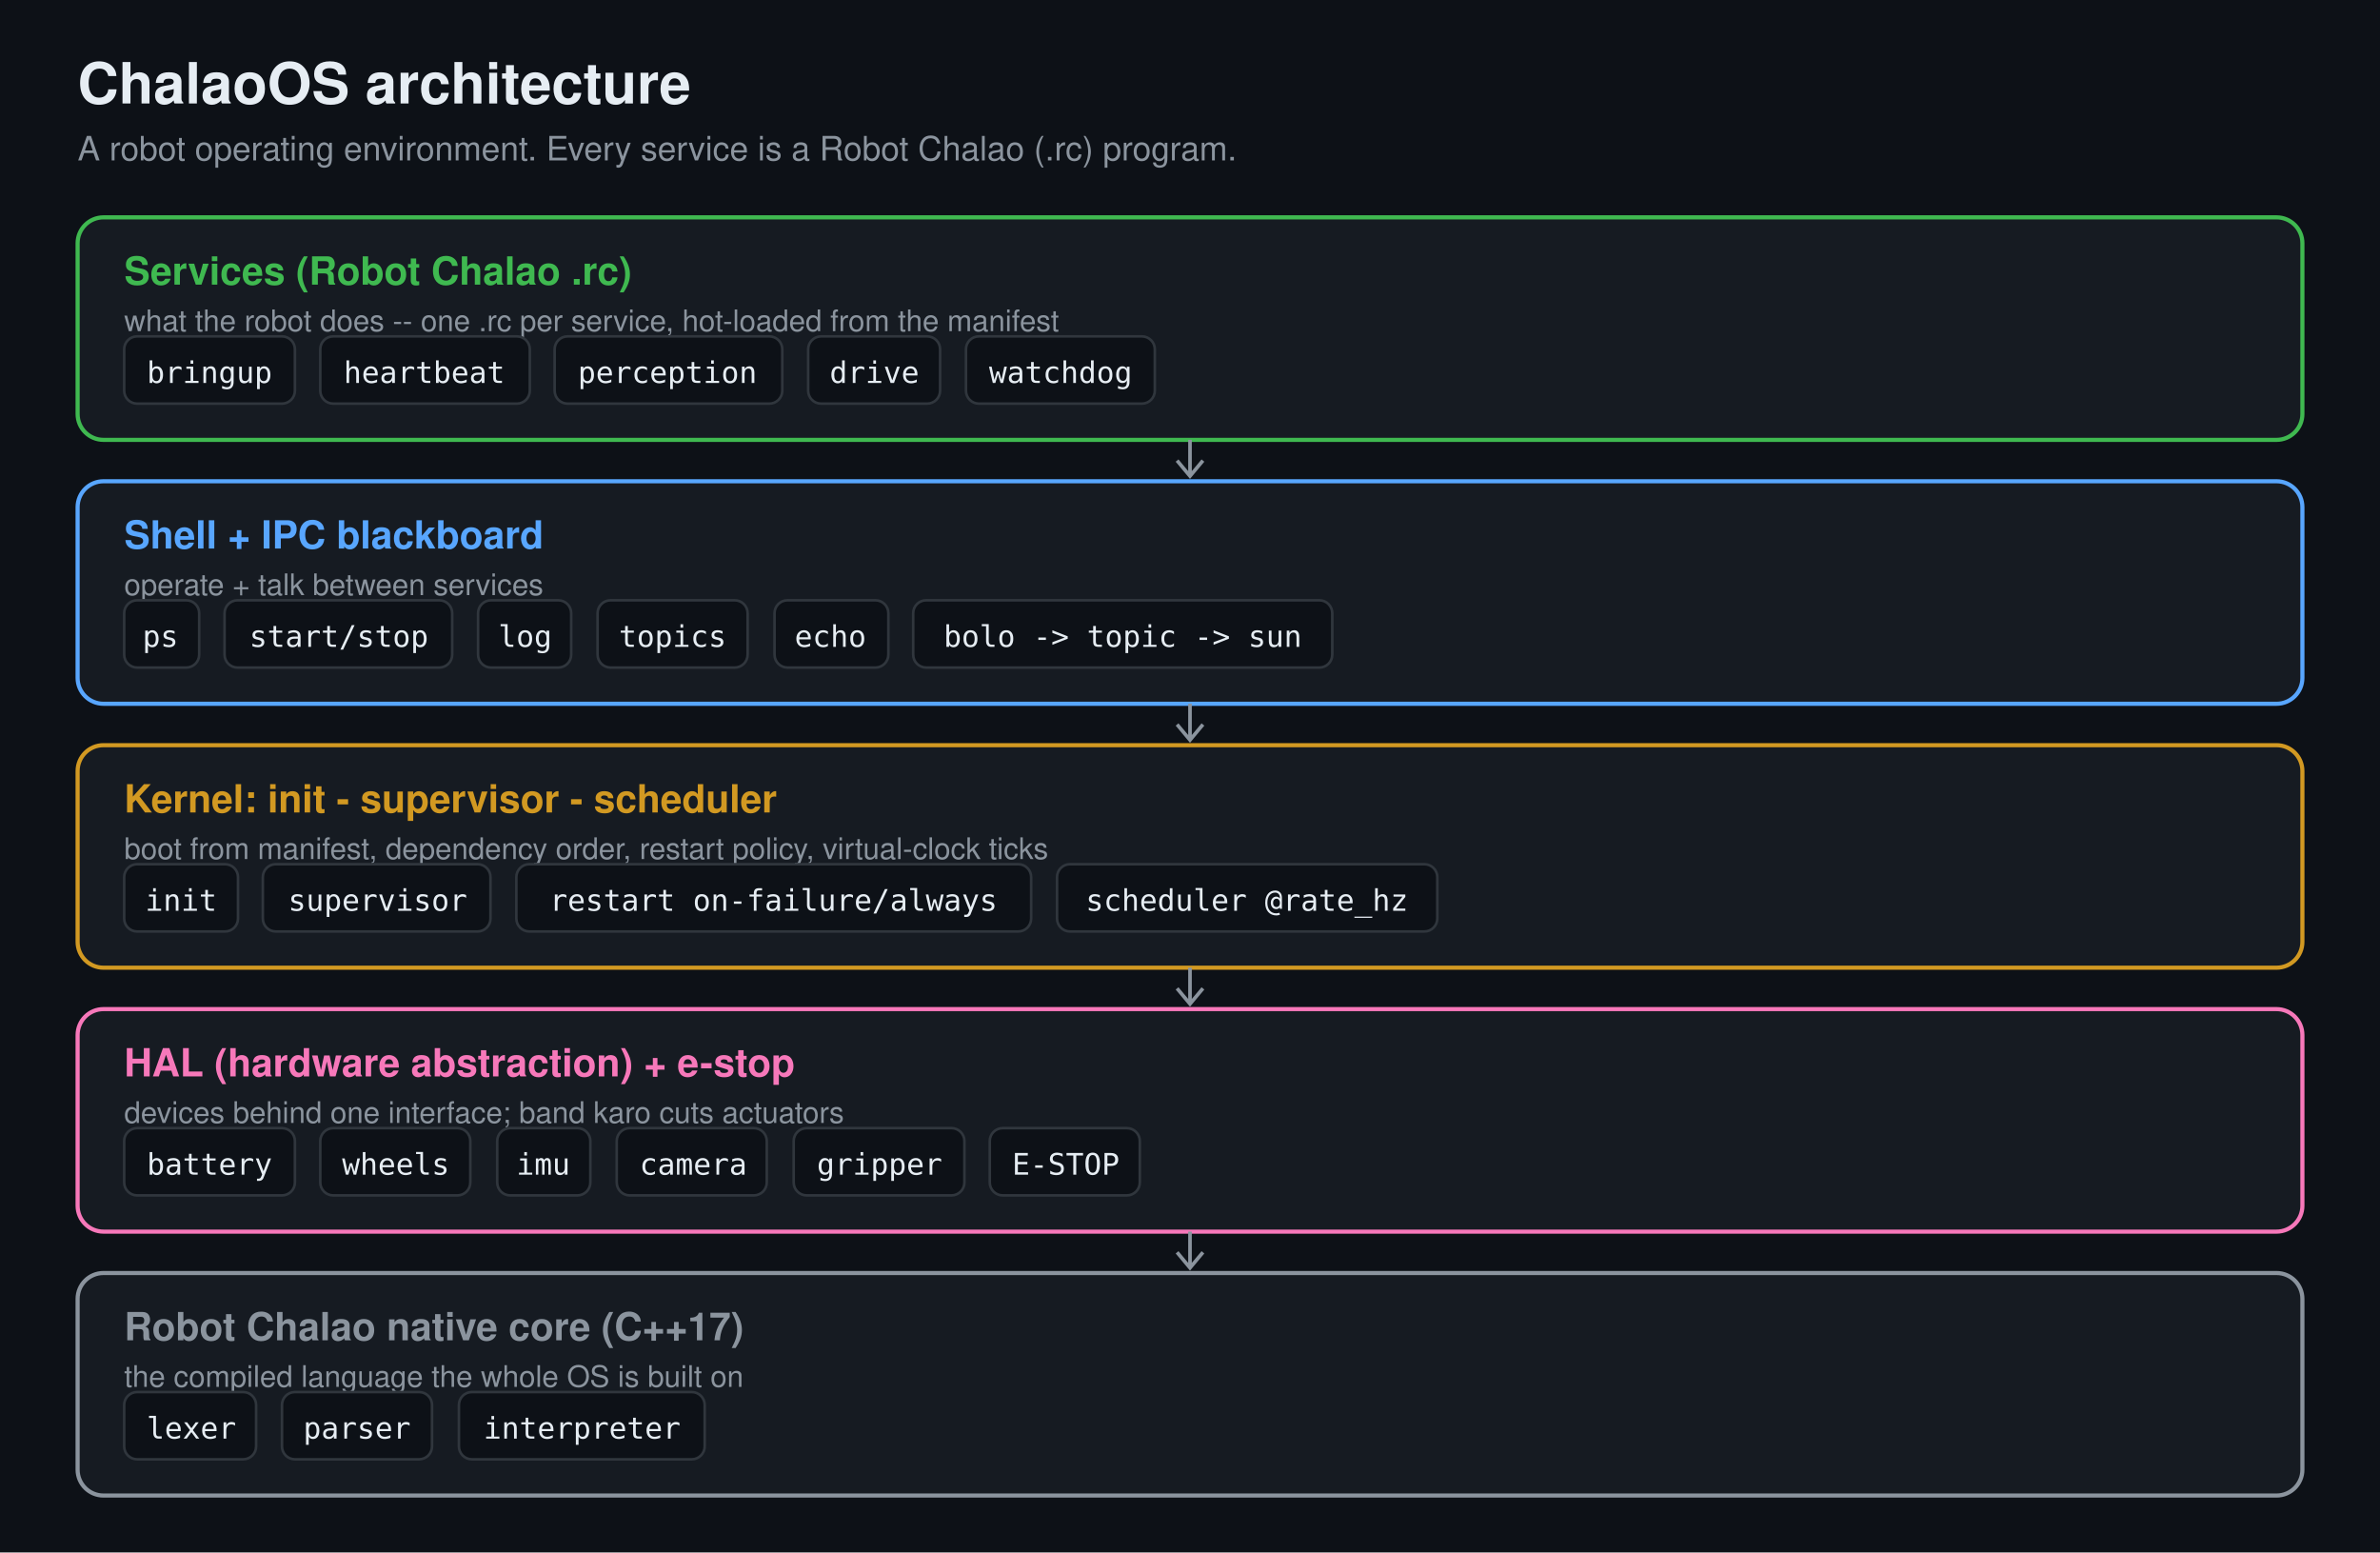
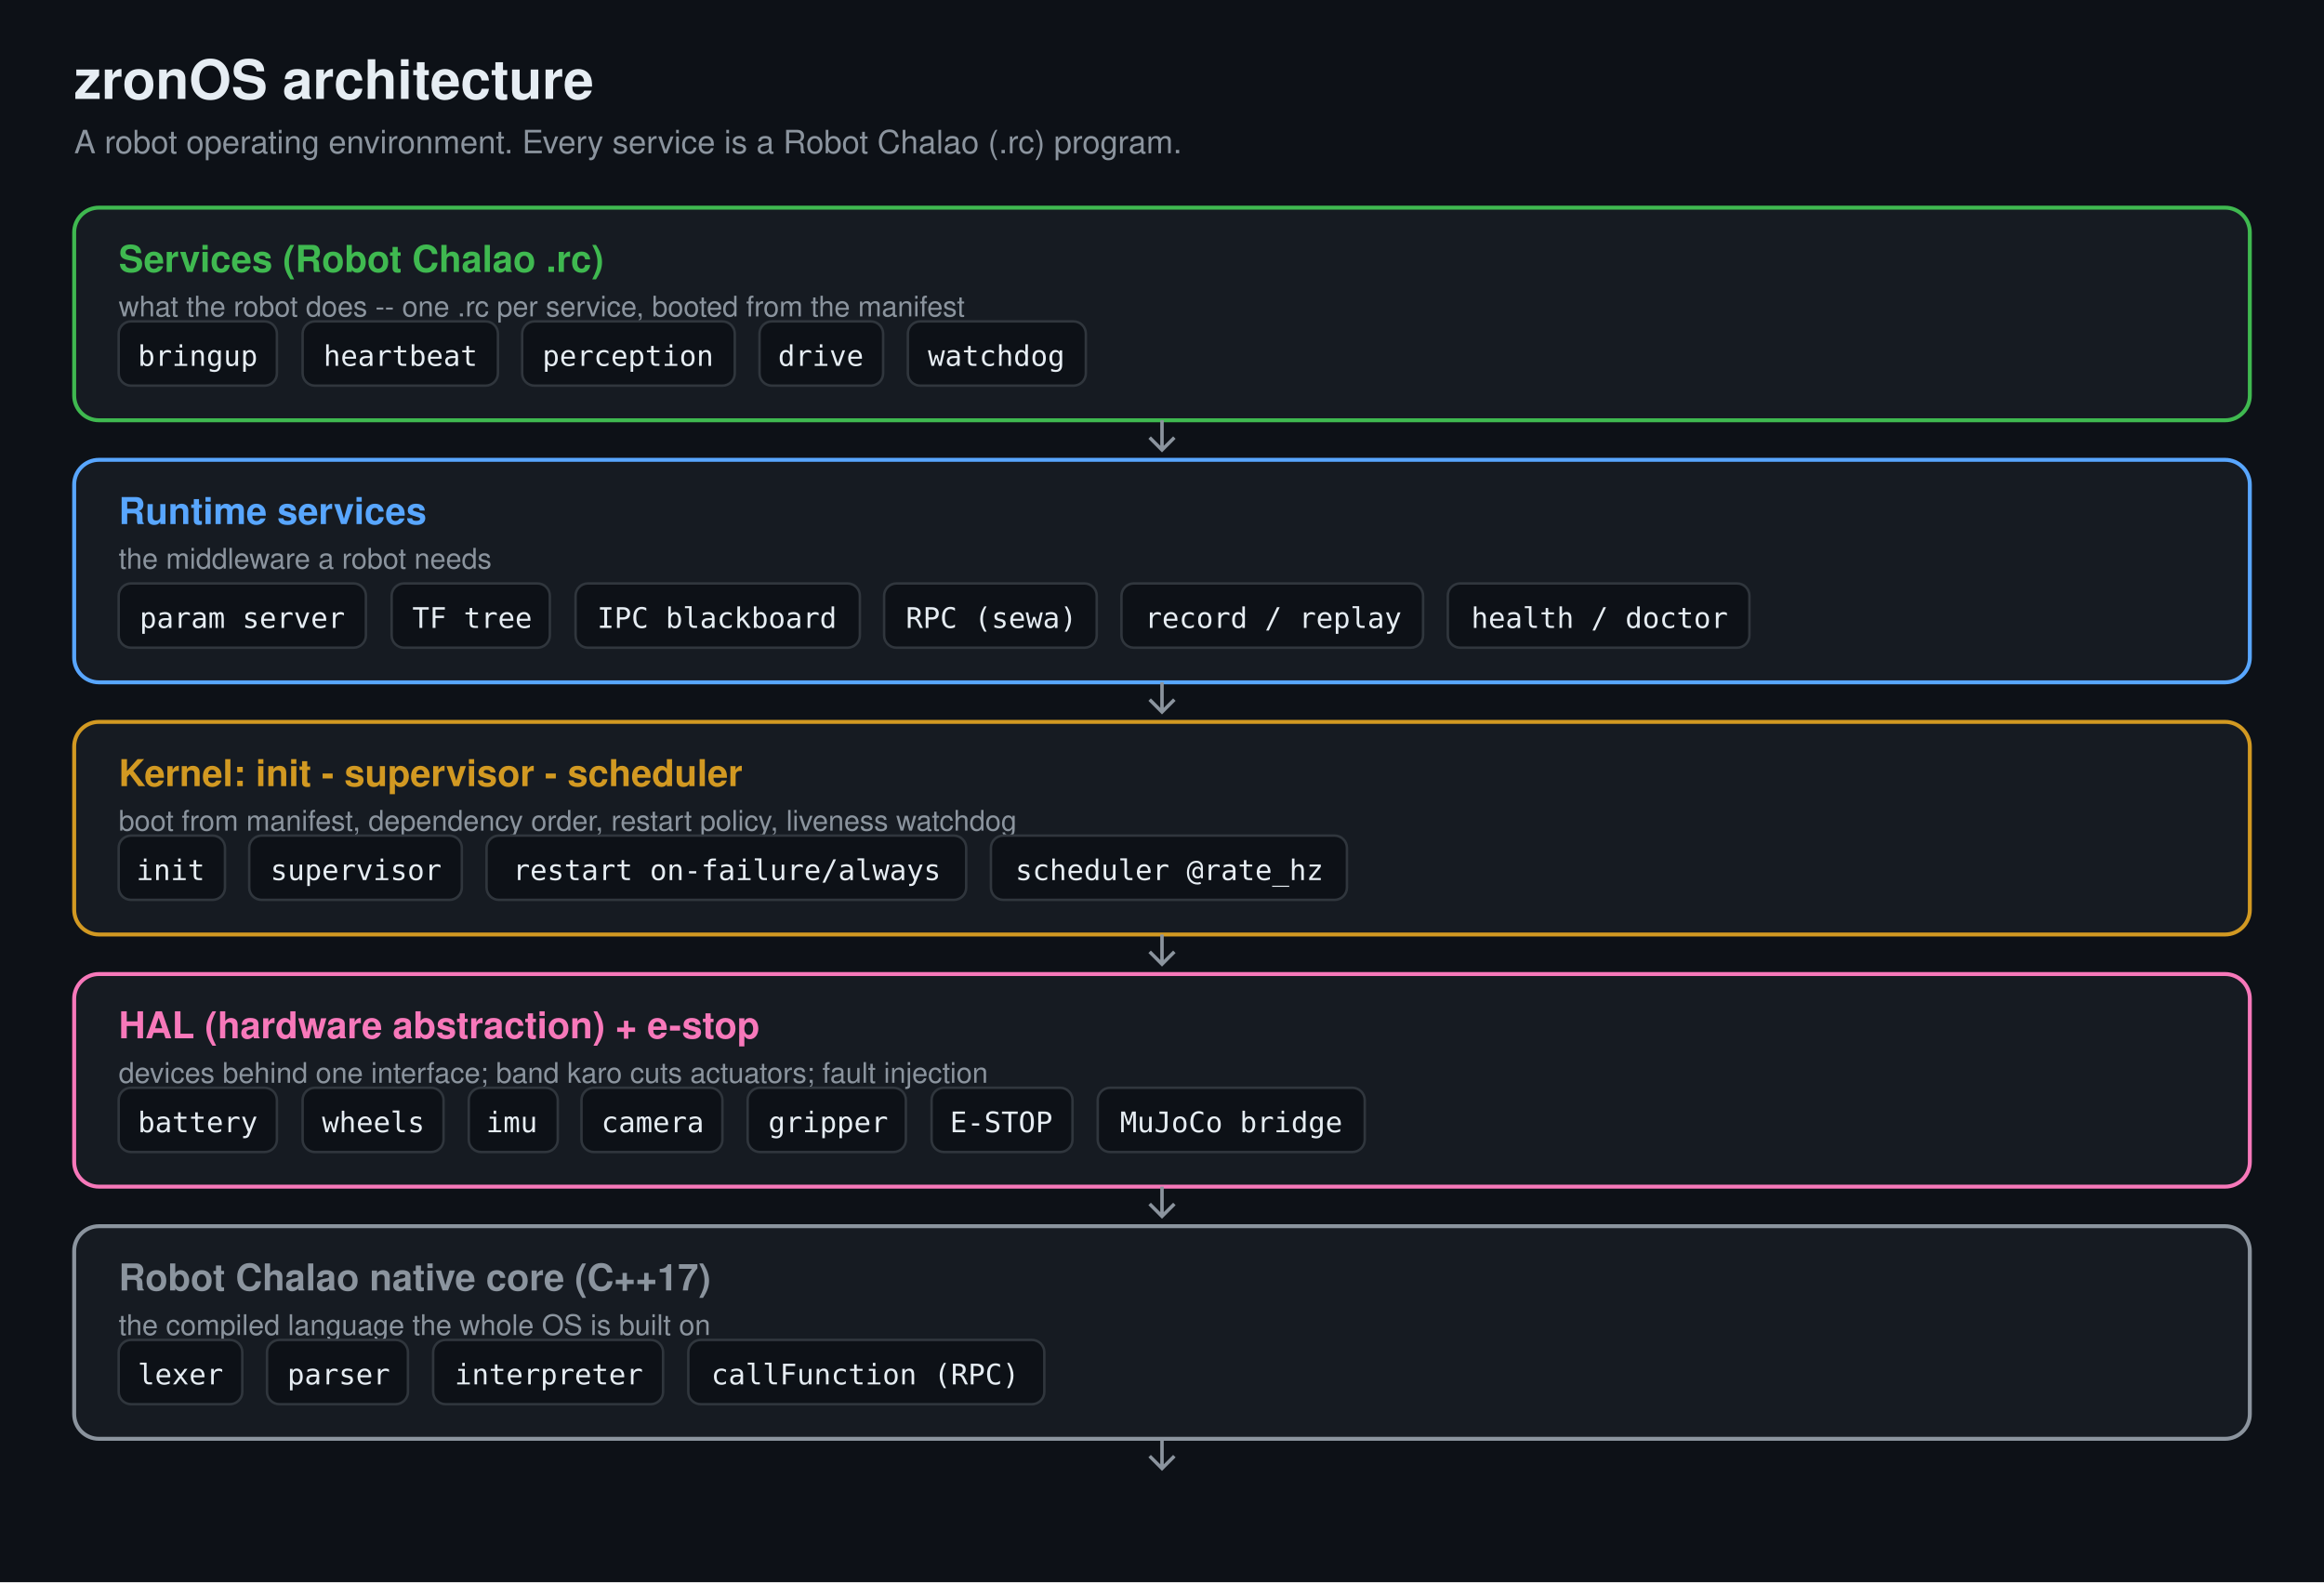
- <svg xmlns="http://www.w3.org/2000/svg" width="920" height="600" viewBox="0 0 920 600" font-family="-apple-system,BlinkMacSystemFont,'Segoe UI',Helvetica,Arial,sans-serif">
-   <rect width="920" height="600" fill="#0d1117" />
-   <text x="30" y="40" font-size="22" font-weight="700" fill="#e6edf3">ChalaoOS architecture</text>
+ <svg xmlns="http://www.w3.org/2000/svg" width="940" height="640" viewBox="0 0 940 640" font-family="-apple-system,BlinkMacSystemFont,'Segoe UI',Helvetica,Arial,sans-serif">
+   <rect width="940" height="640" fill="#0d1117" />
+   <text x="30" y="40" font-size="22" font-weight="700" fill="#e6edf3">zronOS architecture</text>
  <text x="30" y="62" font-size="13" fill="#8b949e">A robot operating environment. Every service is a Robot Chalao (.rc) program.</text>
-   <rect x="30" y="84" width="860" height="86" rx="10" fill="#161b22" stroke="#3fb950" stroke-width="1.6" />
+   <rect x="30" y="84" width="880" height="86" rx="10" fill="#161b22" stroke="#3fb950" stroke-width="1.6" />
  <text x="48" y="110" font-size="15" font-weight="700" fill="#3fb950">Services (Robot Chalao .rc)</text>
-   <text x="48" y="128" font-size="11.5" fill="#8b949e">what the robot does -- one .rc per service, hot-loaded from the manifest</text>
-   <rect x="48" y="130" width="66" height="26" rx="5" fill="#0d1117" stroke="#30363d" />
-   <text x="81" y="148" font-size="11.5" fill="#e6edf3" text-anchor="middle" font-family="monospace">bringup</text>
-   <rect x="123.8" y="130" width="81" height="26" rx="5" fill="#0d1117" stroke="#30363d" />
-   <text x="164" y="148" font-size="11.5" fill="#e6edf3" text-anchor="middle" font-family="monospace">heartbeat</text>
-   <rect x="214.4" y="130" width="88" height="26" rx="5" fill="#0d1117" stroke="#30363d" />
-   <text x="258" y="148" font-size="11.5" fill="#e6edf3" text-anchor="middle" font-family="monospace">perception</text>
-   <rect x="312.4" y="130" width="51" height="26" rx="5" fill="#0d1117" stroke="#30363d" />
-   <text x="338" y="148" font-size="11.5" fill="#e6edf3" text-anchor="middle" font-family="monospace">drive</text>
-   <rect x="373.4" y="130" width="73" height="26" rx="5" fill="#0d1117" stroke="#30363d" />
-   <text x="410" y="148" font-size="11.5" fill="#e6edf3" text-anchor="middle" font-family="monospace">watchdog</text>
-   <rect x="30" y="186" width="860" height="86" rx="10" fill="#161b22" stroke="#58a6ff" stroke-width="1.6" />
-   <text x="48" y="212" font-size="15" font-weight="700" fill="#58a6ff">Shell + IPC blackboard</text>
-   <text x="48" y="230" font-size="11.5" fill="#8b949e">operate + talk between services</text>
-   <rect x="48" y="232" width="29" height="26" rx="5" fill="#0d1117" stroke="#30363d" />
-   <text x="62" y="250" font-size="11.5" fill="#e6edf3" text-anchor="middle" font-family="monospace">ps</text>
-   <rect x="86.8" y="232" width="88" height="26" rx="5" fill="#0d1117" stroke="#30363d" />
-   <text x="131" y="250" font-size="11.5" fill="#e6edf3" text-anchor="middle" font-family="monospace">start/stop</text>
-   <rect x="184.8" y="232" width="36" height="26" rx="5" fill="#0d1117" stroke="#30363d" />
-   <text x="203" y="250" font-size="11.5" fill="#e6edf3" text-anchor="middle" font-family="monospace">log</text>
-   <rect x="231.0" y="232" width="58" height="26" rx="5" fill="#0d1117" stroke="#30363d" />
-   <text x="260" y="250" font-size="11.5" fill="#e6edf3" text-anchor="middle" font-family="monospace">topics</text>
-   <rect x="299.4" y="232" width="44" height="26" rx="5" fill="#0d1117" stroke="#30363d" />
-   <text x="321" y="250" font-size="11.5" fill="#e6edf3" text-anchor="middle" font-family="monospace">echo</text>
-   <rect x="353.0" y="232" width="162" height="26" rx="5" fill="#0d1117" stroke="#30363d" />
-   <text x="434" y="250" font-size="11.5" fill="#e6edf3" text-anchor="middle" font-family="monospace">bolo -&gt; topic -&gt; sun</text>
-   <rect x="30" y="288" width="860" height="86" rx="10" fill="#161b22" stroke="#d29922" stroke-width="1.6" />
-   <text x="48" y="314" font-size="15" font-weight="700" fill="#d29922">Kernel: init - supervisor - scheduler</text>
-   <text x="48" y="332" font-size="11.5" fill="#8b949e">boot from manifest, dependency order, restart policy, virtual-clock ticks</text>
-   <rect x="48" y="334" width="44" height="26" rx="5" fill="#0d1117" stroke="#30363d" />
-   <text x="70" y="352" font-size="11.5" fill="#e6edf3" text-anchor="middle" font-family="monospace">init</text>
-   <rect x="101.6" y="334" width="88" height="26" rx="5" fill="#0d1117" stroke="#30363d" />
-   <text x="146" y="352" font-size="11.5" fill="#e6edf3" text-anchor="middle" font-family="monospace">supervisor</text>
-   <rect x="199.6" y="334" width="199" height="26" rx="5" fill="#0d1117" stroke="#30363d" />
-   <text x="299" y="352" font-size="11.5" fill="#e6edf3" text-anchor="middle" font-family="monospace">restart on-failure/always</text>
-   <rect x="408.6" y="334" width="147" height="26" rx="5" fill="#0d1117" stroke="#30363d" />
-   <text x="482" y="352" font-size="11.5" fill="#e6edf3" text-anchor="middle" font-family="monospace">scheduler @rate_hz</text>
-   <rect x="30" y="390" width="860" height="86" rx="10" fill="#161b22" stroke="#f778ba" stroke-width="1.6" />
-   <text x="48" y="416" font-size="15" font-weight="700" fill="#f778ba">HAL (hardware abstraction) + e-stop</text>
-   <text x="48" y="434" font-size="11.5" fill="#8b949e">devices behind one interface; band karo cuts actuators</text>
-   <rect x="48" y="436" width="66" height="26" rx="5" fill="#0d1117" stroke="#30363d" />
-   <text x="81" y="454" font-size="11.5" fill="#e6edf3" text-anchor="middle" font-family="monospace">battery</text>
-   <rect x="123.8" y="436" width="58" height="26" rx="5" fill="#0d1117" stroke="#30363d" />
-   <text x="153" y="454" font-size="11.5" fill="#e6edf3" text-anchor="middle" font-family="monospace">wheels</text>
-   <rect x="192.2" y="436" width="36" height="26" rx="5" fill="#0d1117" stroke="#30363d" />
-   <text x="210" y="454" font-size="11.5" fill="#e6edf3" text-anchor="middle" font-family="monospace">imu</text>
-   <rect x="238.4" y="436" width="58" height="26" rx="5" fill="#0d1117" stroke="#30363d" />
-   <text x="268" y="454" font-size="11.5" fill="#e6edf3" text-anchor="middle" font-family="monospace">camera</text>
-   <rect x="306.8" y="436" width="66" height="26" rx="5" fill="#0d1117" stroke="#30363d" />
-   <text x="340" y="454" font-size="11.5" fill="#e6edf3" text-anchor="middle" font-family="monospace">gripper</text>
-   <rect x="382.6" y="436" width="58" height="26" rx="5" fill="#0d1117" stroke="#30363d" />
-   <text x="412" y="454" font-size="11.5" fill="#e6edf3" text-anchor="middle" font-family="monospace">E-STOP</text>
-   <rect x="30" y="492" width="860" height="86" rx="10" fill="#161b22" stroke="#8b949e" stroke-width="1.6" />
-   <text x="48" y="518" font-size="15" font-weight="700" fill="#8b949e">Robot Chalao native core (C++17)</text>
-   <text x="48" y="536" font-size="11.5" fill="#8b949e">the compiled language the whole OS is built on</text>
-   <rect x="48" y="538" width="51" height="26" rx="5" fill="#0d1117" stroke="#30363d" />
-   <text x="74" y="556" font-size="11.5" fill="#e6edf3" text-anchor="middle" font-family="monospace">lexer</text>
-   <rect x="109.0" y="538" width="58" height="26" rx="5" fill="#0d1117" stroke="#30363d" />
-   <text x="138" y="556" font-size="11.5" fill="#e6edf3" text-anchor="middle" font-family="monospace">parser</text>
-   <rect x="177.4" y="538" width="95" height="26" rx="5" fill="#0d1117" stroke="#30363d" />
-   <text x="225" y="556" font-size="11.5" fill="#e6edf3" text-anchor="middle" font-family="monospace">interpreter</text>
-   <path d="M460.0 170 l0 14 m-5 -6 l5 6 l5 -6" stroke="#8b949e" stroke-width="1.4" fill="none" />
-   <path d="M460.0 272 l0 14 m-5 -6 l5 6 l5 -6" stroke="#8b949e" stroke-width="1.4" fill="none" />
-   <path d="M460.0 374 l0 14 m-5 -6 l5 6 l5 -6" stroke="#8b949e" stroke-width="1.4" fill="none" />
-   <path d="M460.0 476 l0 14 m-5 -6 l5 6 l5 -6" stroke="#8b949e" stroke-width="1.4" fill="none" />
+   <text x="48" y="128" font-size="11.5" fill="#8b949e">what the robot does -- one .rc per service, booted from the manifest</text>
+   <rect x="48" y="130" width="64" height="26" rx="5" fill="#0d1117" stroke="#30363d" />
+   <text x="80" y="148" font-size="11.5" fill="#e6edf3" text-anchor="middle" font-family="monospace">bringup</text>
+   <rect x="122.4" y="130" width="79" height="26" rx="5" fill="#0d1117" stroke="#30363d" />
+   <text x="162" y="148" font-size="11.5" fill="#e6edf3" text-anchor="middle" font-family="monospace">heartbeat</text>
+   <rect x="211.2" y="130" width="86" height="26" rx="5" fill="#0d1117" stroke="#30363d" />
+   <text x="254" y="148" font-size="11.5" fill="#e6edf3" text-anchor="middle" font-family="monospace">perception</text>
+   <rect x="307.2" y="130" width="50" height="26" rx="5" fill="#0d1117" stroke="#30363d" />
+   <text x="332" y="148" font-size="11.5" fill="#e6edf3" text-anchor="middle" font-family="monospace">drive</text>
+   <rect x="367.2" y="130" width="72" height="26" rx="5" fill="#0d1117" stroke="#30363d" />
+   <text x="403" y="148" font-size="11.5" fill="#e6edf3" text-anchor="middle" font-family="monospace">watchdog</text>
+   <rect x="30" y="186" width="880" height="90" rx="10" fill="#161b22" stroke="#58a6ff" stroke-width="1.6" />
+   <text x="48" y="212" font-size="15" font-weight="700" fill="#58a6ff">Runtime services</text>
+   <text x="48" y="230" font-size="11.5" fill="#8b949e">the middleware a robot needs</text>
+   <rect x="48" y="236" width="100" height="26" rx="5" fill="#0d1117" stroke="#30363d" />
+   <text x="98" y="254" font-size="11.5" fill="#e6edf3" text-anchor="middle" font-family="monospace">param server</text>
+   <rect x="158.4" y="236" width="64" height="26" rx="5" fill="#0d1117" stroke="#30363d" />
+   <text x="191" y="254" font-size="11.5" fill="#e6edf3" text-anchor="middle" font-family="monospace">TF tree</text>
+   <rect x="232.8" y="236" width="115" height="26" rx="5" fill="#0d1117" stroke="#30363d" />
+   <text x="290" y="254" font-size="11.5" fill="#e6edf3" text-anchor="middle" font-family="monospace">IPC blackboard</text>
+   <rect x="357.6" y="236" width="86" height="26" rx="5" fill="#0d1117" stroke="#30363d" />
+   <text x="401" y="254" font-size="11.5" fill="#e6edf3" text-anchor="middle" font-family="monospace">RPC (sewa)</text>
+   <rect x="453.6" y="236" width="122" height="26" rx="5" fill="#0d1117" stroke="#30363d" />
+   <text x="515" y="254" font-size="11.5" fill="#e6edf3" text-anchor="middle" font-family="monospace">record / replay</text>
+   <rect x="585.6" y="236" width="122" height="26" rx="5" fill="#0d1117" stroke="#30363d" />
+   <text x="647" y="254" font-size="11.5" fill="#e6edf3" text-anchor="middle" font-family="monospace">health / doctor</text>
+   <rect x="30" y="292" width="880" height="86" rx="10" fill="#161b22" stroke="#d29922" stroke-width="1.6" />
+   <text x="48" y="318" font-size="15" font-weight="700" fill="#d29922">Kernel: init - supervisor - scheduler</text>
+   <text x="48" y="336" font-size="11.5" fill="#8b949e">boot from manifest, dependency order, restart policy, liveness watchdog</text>
+   <rect x="48" y="338" width="43" height="26" rx="5" fill="#0d1117" stroke="#30363d" />
+   <text x="69" y="356" font-size="11.5" fill="#e6edf3" text-anchor="middle" font-family="monospace">init</text>
+   <rect x="100.8" y="338" width="86" height="26" rx="5" fill="#0d1117" stroke="#30363d" />
+   <text x="144" y="356" font-size="11.5" fill="#e6edf3" text-anchor="middle" font-family="monospace">supervisor</text>
+   <rect x="196.8" y="338" width="194" height="26" rx="5" fill="#0d1117" stroke="#30363d" />
+   <text x="294" y="356" font-size="11.5" fill="#e6edf3" text-anchor="middle" font-family="monospace">restart on-failure/always</text>
+   <rect x="400.8" y="338" width="144" height="26" rx="5" fill="#0d1117" stroke="#30363d" />
+   <text x="473" y="356" font-size="11.5" fill="#e6edf3" text-anchor="middle" font-family="monospace">scheduler @rate_hz</text>
+   <rect x="30" y="394" width="880" height="86" rx="10" fill="#161b22" stroke="#f778ba" stroke-width="1.6" />
+   <text x="48" y="420" font-size="15" font-weight="700" fill="#f778ba">HAL (hardware abstraction) + e-stop</text>
+   <text x="48" y="438" font-size="11.5" fill="#8b949e">devices behind one interface; band karo cuts actuators; fault injection</text>
+   <rect x="48" y="440" width="64" height="26" rx="5" fill="#0d1117" stroke="#30363d" />
+   <text x="80" y="458" font-size="11.5" fill="#e6edf3" text-anchor="middle" font-family="monospace">battery</text>
+   <rect x="122.4" y="440" width="57" height="26" rx="5" fill="#0d1117" stroke="#30363d" />
+   <text x="151" y="458" font-size="11.5" fill="#e6edf3" text-anchor="middle" font-family="monospace">wheels</text>
+   <rect x="189.6" y="440" width="36" height="26" rx="5" fill="#0d1117" stroke="#30363d" />
+   <text x="207" y="458" font-size="11.5" fill="#e6edf3" text-anchor="middle" font-family="monospace">imu</text>
+   <rect x="235.2" y="440" width="57" height="26" rx="5" fill="#0d1117" stroke="#30363d" />
+   <text x="264" y="458" font-size="11.5" fill="#e6edf3" text-anchor="middle" font-family="monospace">camera</text>
+   <rect x="302.4" y="440" width="64" height="26" rx="5" fill="#0d1117" stroke="#30363d" />
+   <text x="335" y="458" font-size="11.5" fill="#e6edf3" text-anchor="middle" font-family="monospace">gripper</text>
+   <rect x="376.8" y="440" width="57" height="26" rx="5" fill="#0d1117" stroke="#30363d" />
+   <text x="405" y="458" font-size="11.5" fill="#e6edf3" text-anchor="middle" font-family="monospace">E-STOP</text>
+   <rect x="444" y="440" width="108" height="26" rx="5" fill="#0d1117" stroke="#30363d" />
+   <text x="498" y="458" font-size="11.5" fill="#e6edf3" text-anchor="middle" font-family="monospace">MuJoCo bridge</text>
+   <rect x="30" y="496" width="880" height="86" rx="10" fill="#161b22" stroke="#8b949e" stroke-width="1.6" />
+   <text x="48" y="522" font-size="15" font-weight="700" fill="#8b949e">Robot Chalao native core (C++17)</text>
+   <text x="48" y="540" font-size="11.5" fill="#8b949e">the compiled language the whole OS is built on</text>
+   <rect x="48" y="542" width="50" height="26" rx="5" fill="#0d1117" stroke="#30363d" />
+   <text x="73" y="560" font-size="11.5" fill="#e6edf3" text-anchor="middle" font-family="monospace">lexer</text>
+   <rect x="108.0" y="542" width="57" height="26" rx="5" fill="#0d1117" stroke="#30363d" />
+   <text x="137" y="560" font-size="11.5" fill="#e6edf3" text-anchor="middle" font-family="monospace">parser</text>
+   <rect x="175.2" y="542" width="93" height="26" rx="5" fill="#0d1117" stroke="#30363d" />
+   <text x="222" y="560" font-size="11.5" fill="#e6edf3" text-anchor="middle" font-family="monospace">interpreter</text>
+   <rect x="278.4" y="542" width="144" height="26" rx="5" fill="#0d1117" stroke="#30363d" />
+   <text x="350" y="560" font-size="11.5" fill="#e6edf3" text-anchor="middle" font-family="monospace">callFunction (RPC)</text>
+   <path d="M470.0 170 l0 12 m-5 -5 l5 5 l5 -5" stroke="#8b949e" stroke-width="1.4" fill="none" />
+   <path d="M470.0 276 l0 12 m-5 -5 l5 5 l5 -5" stroke="#8b949e" stroke-width="1.4" fill="none" />
+   <path d="M470.0 378 l0 12 m-5 -5 l5 5 l5 -5" stroke="#8b949e" stroke-width="1.4" fill="none" />
+   <path d="M470.0 480 l0 12 m-5 -5 l5 5 l5 -5" stroke="#8b949e" stroke-width="1.4" fill="none" />
+   <path d="M470.0 582 l0 12 m-5 -5 l5 5 l5 -5" stroke="#8b949e" stroke-width="1.4" fill="none" />
</svg>
